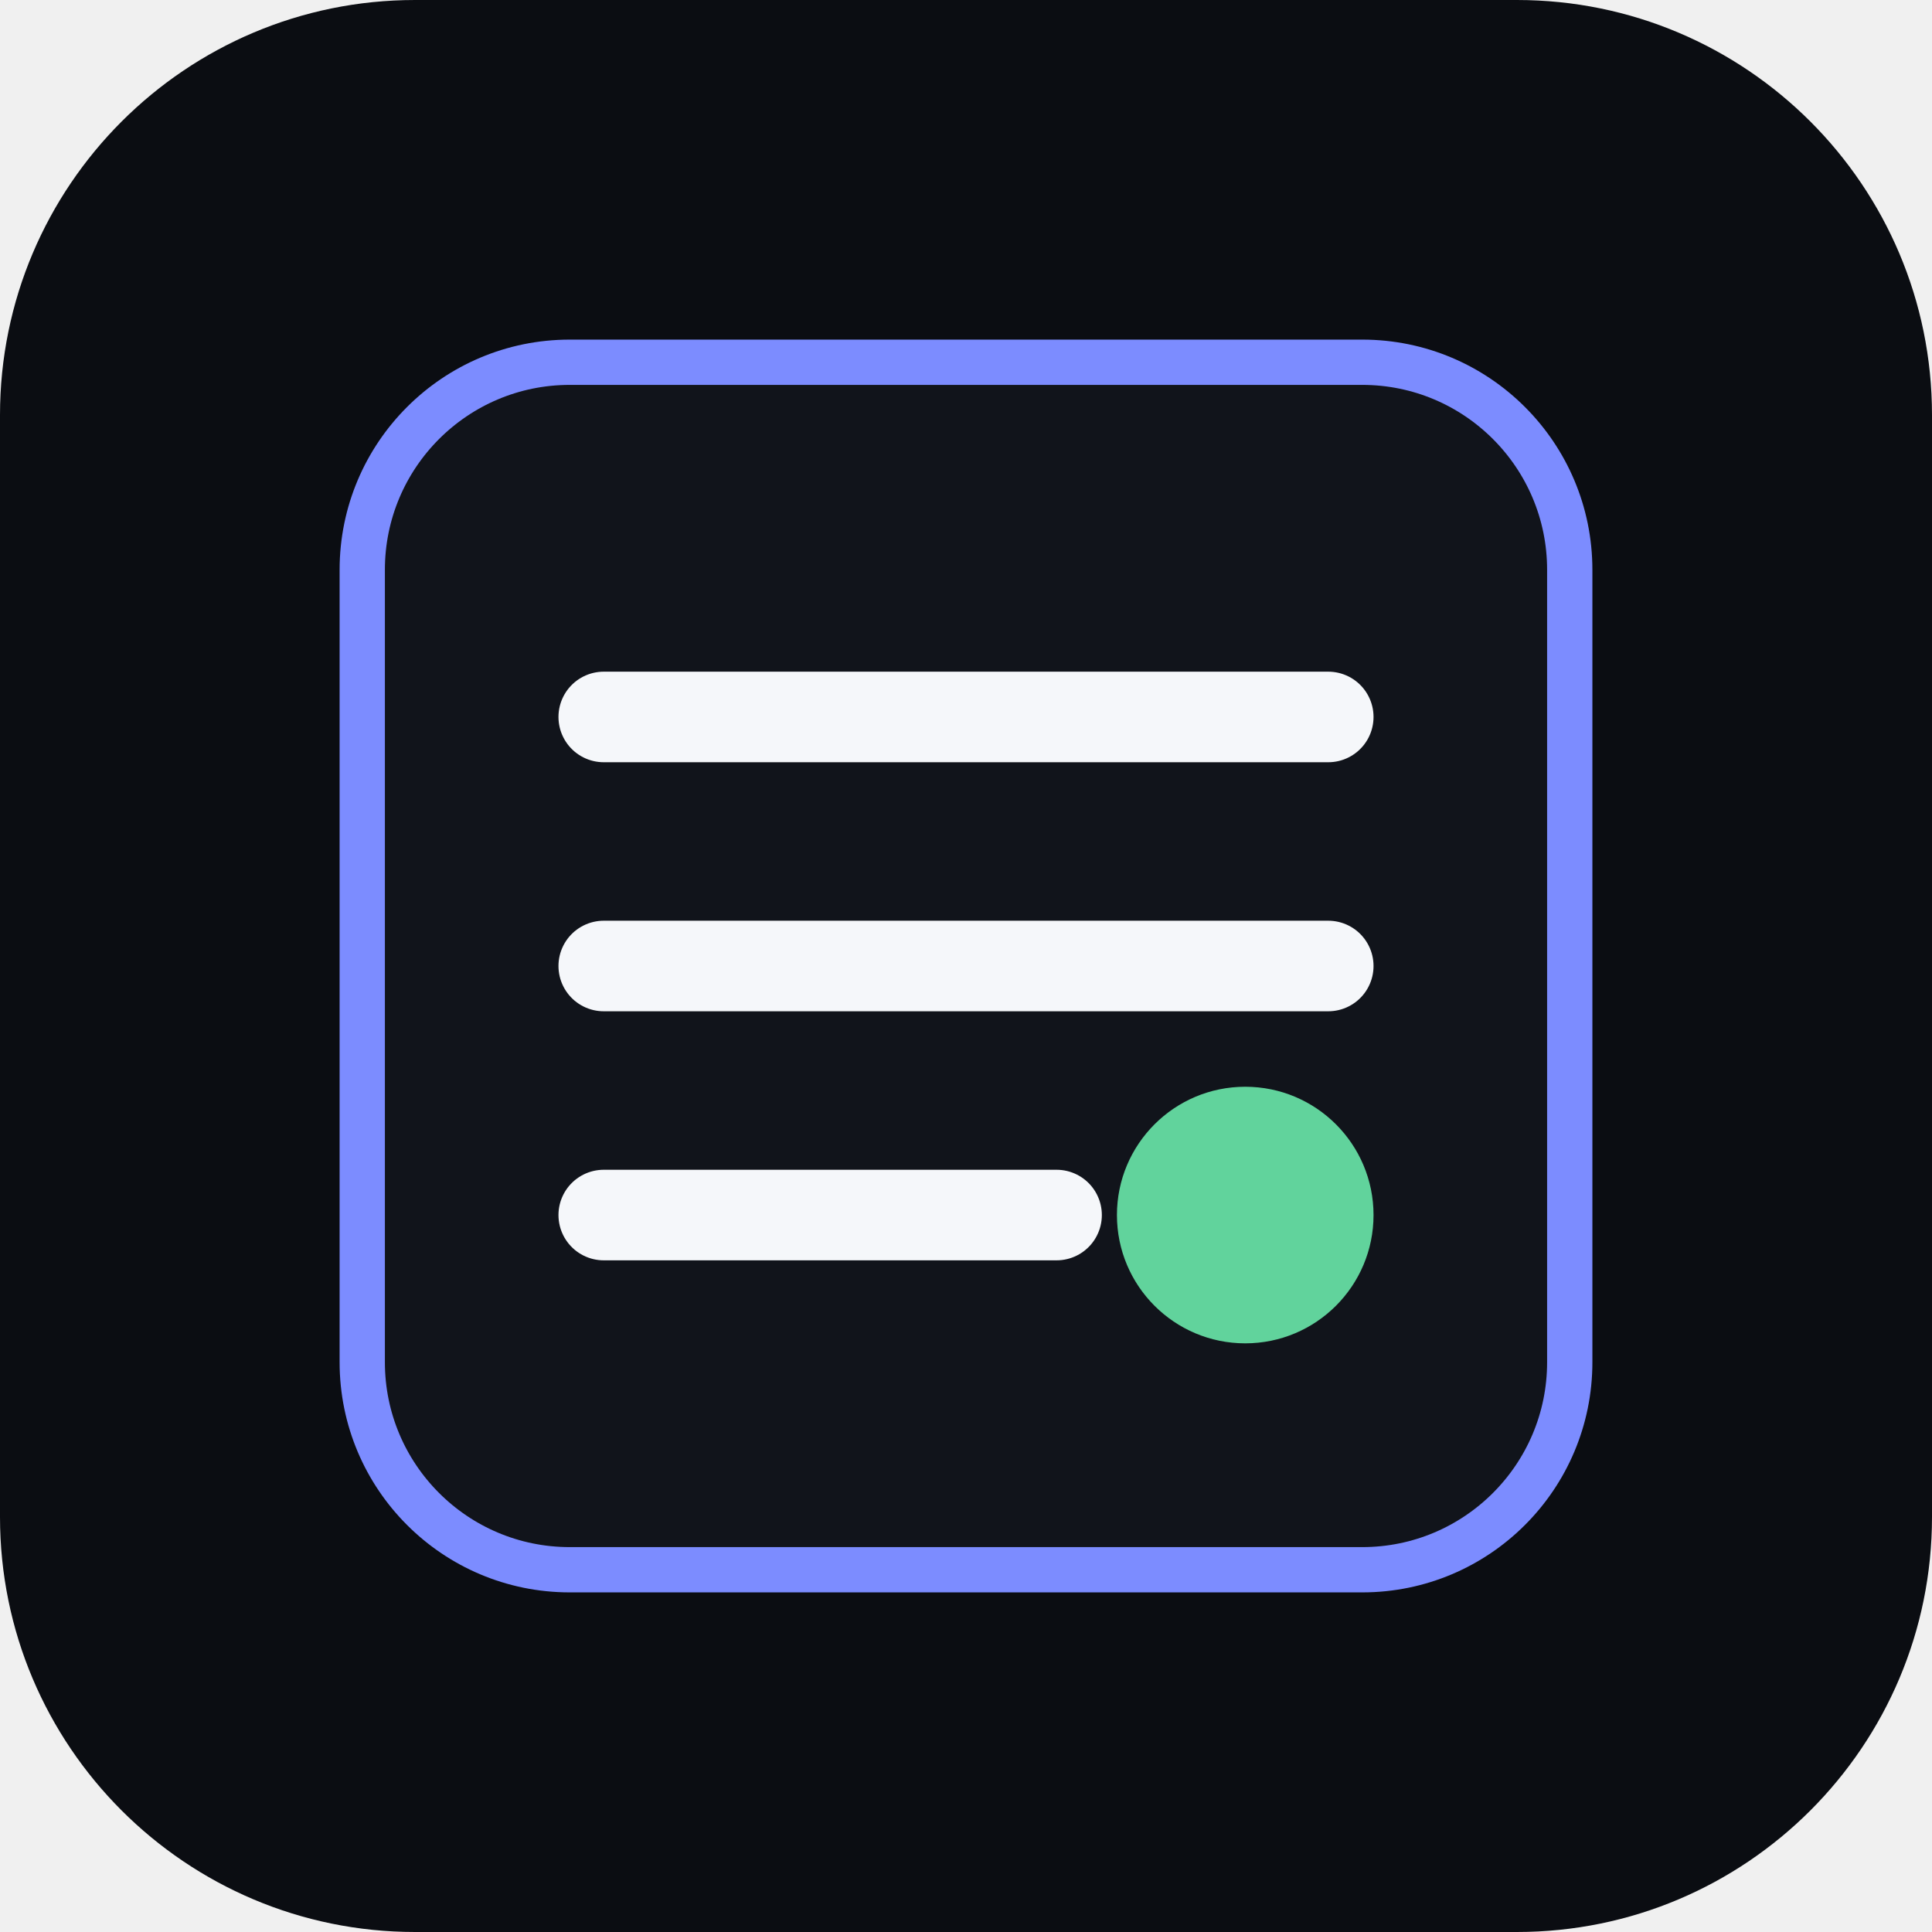
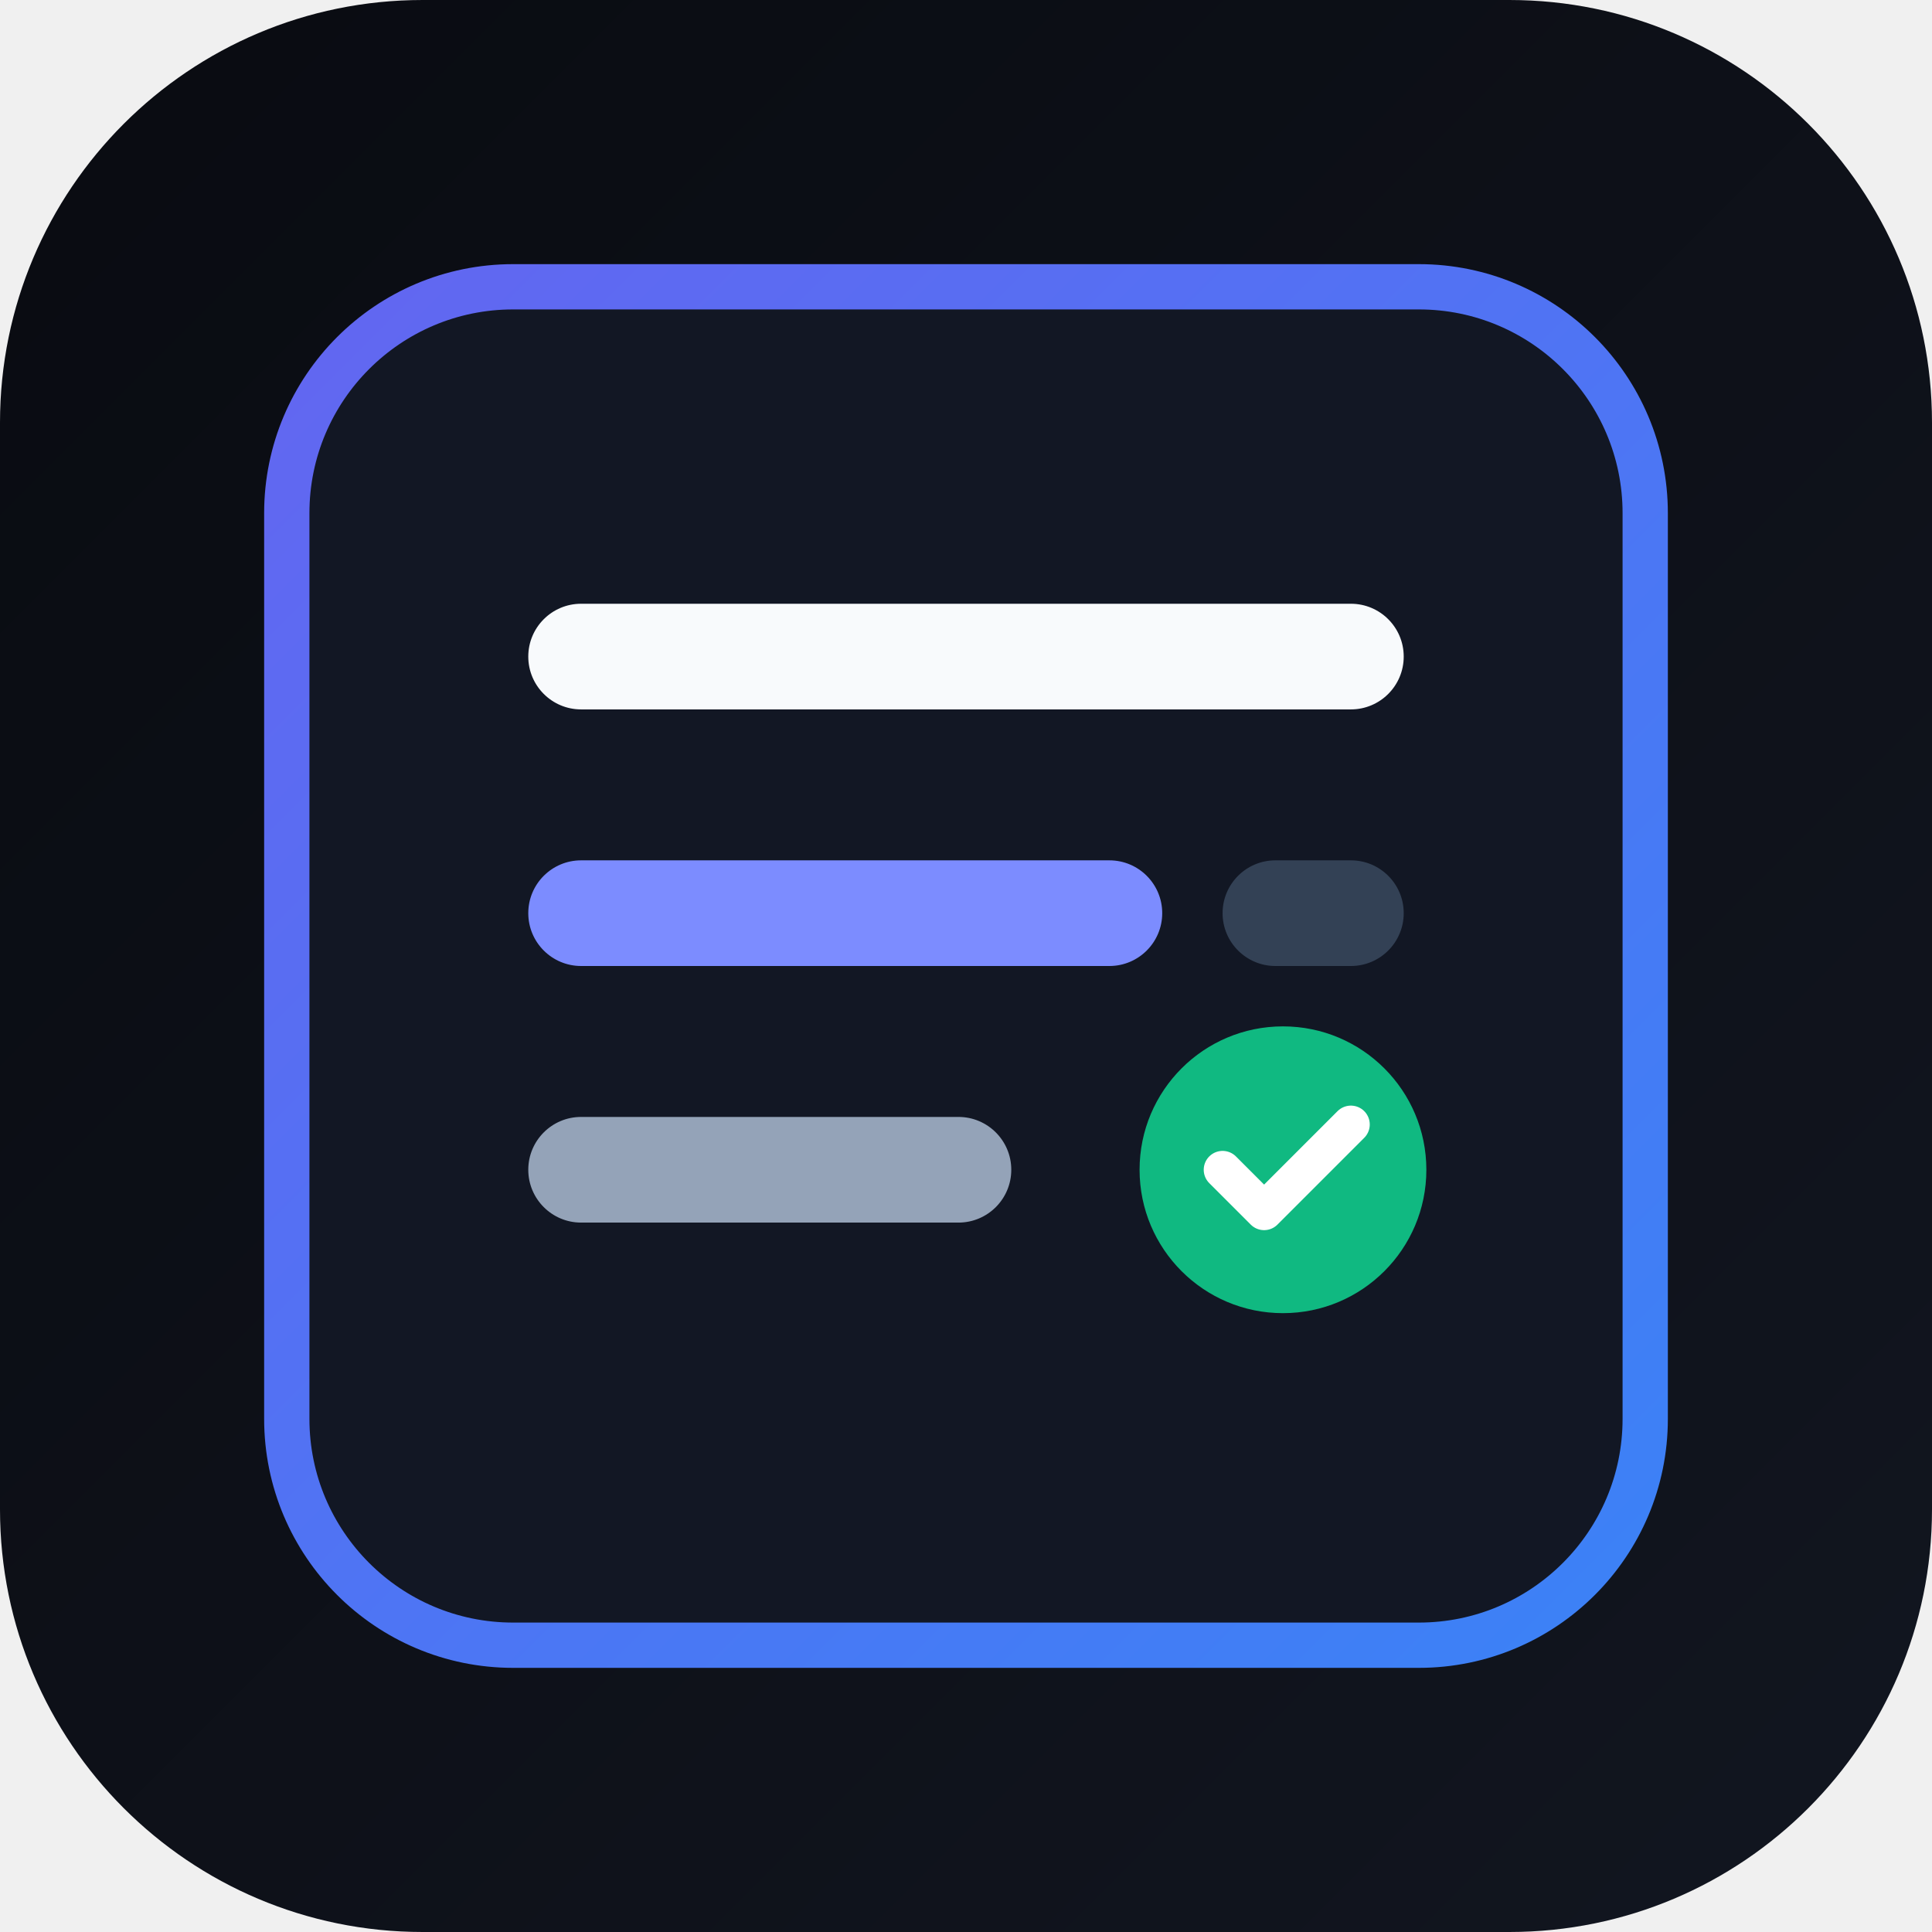
<svg xmlns="http://www.w3.org/2000/svg" viewBox="0 0 512 512">
-   <rect width="512" height="512" rx="110" fill="#0b0d12" />
-   <rect x="96" y="96" width="320" height="320" rx="55" fill="#11141b" stroke="#7c8cff" stroke-width="12" />
-   <path d="M160 190        H352        M160 256        H352        M160 322        H280" stroke="#f5f7fa" stroke-width="24" stroke-linecap="round" />
-   <circle cx="330" cy="322" r="34" fill="#61d39c" />
+   <defs>
+     <linearGradient id="bgGrad" x1="0%" y1="0%" x2="100%" y2="100%">
+       <stop offset="0%" stop-color="#090b11" />
+       <stop offset="100%" stop-color="#121620" />
+     </linearGradient>
+     <linearGradient id="borderGrad" x1="0%" y1="0%" x2="100%" y2="100%">
+       <stop offset="0%" stop-color="#6366f1" />
+       <stop offset="100%" stop-color="#3b82f6" />
+     </linearGradient>
+   </defs>
+   <rect width="512" height="512" rx="112" fill="url(#bgGrad)" />
+   <rect x="76" y="76" width="360" height="360" rx="60" fill="#121724" stroke="url(#borderGrad)" stroke-width="12" />
+   <rect x="140" y="160" width="232" height="28" rx="14" fill="#f8fafc" />
+   <rect x="140" y="228" width="168" height="28" rx="14" fill="#7c8cff" />
+   <rect x="324" y="228" width="48" height="28" rx="14" fill="#334155" />
+   <rect x="140" y="296" width="128" height="28" rx="14" fill="#94a3b8" />
+   <circle cx="340" cy="310" r="38" fill="#10b981" />
+   <path d="M324 310 L335 321 L358 298" fill="none" stroke="#ffffff" stroke-width="10" stroke-linecap="round" stroke-linejoin="round" />
</svg>
